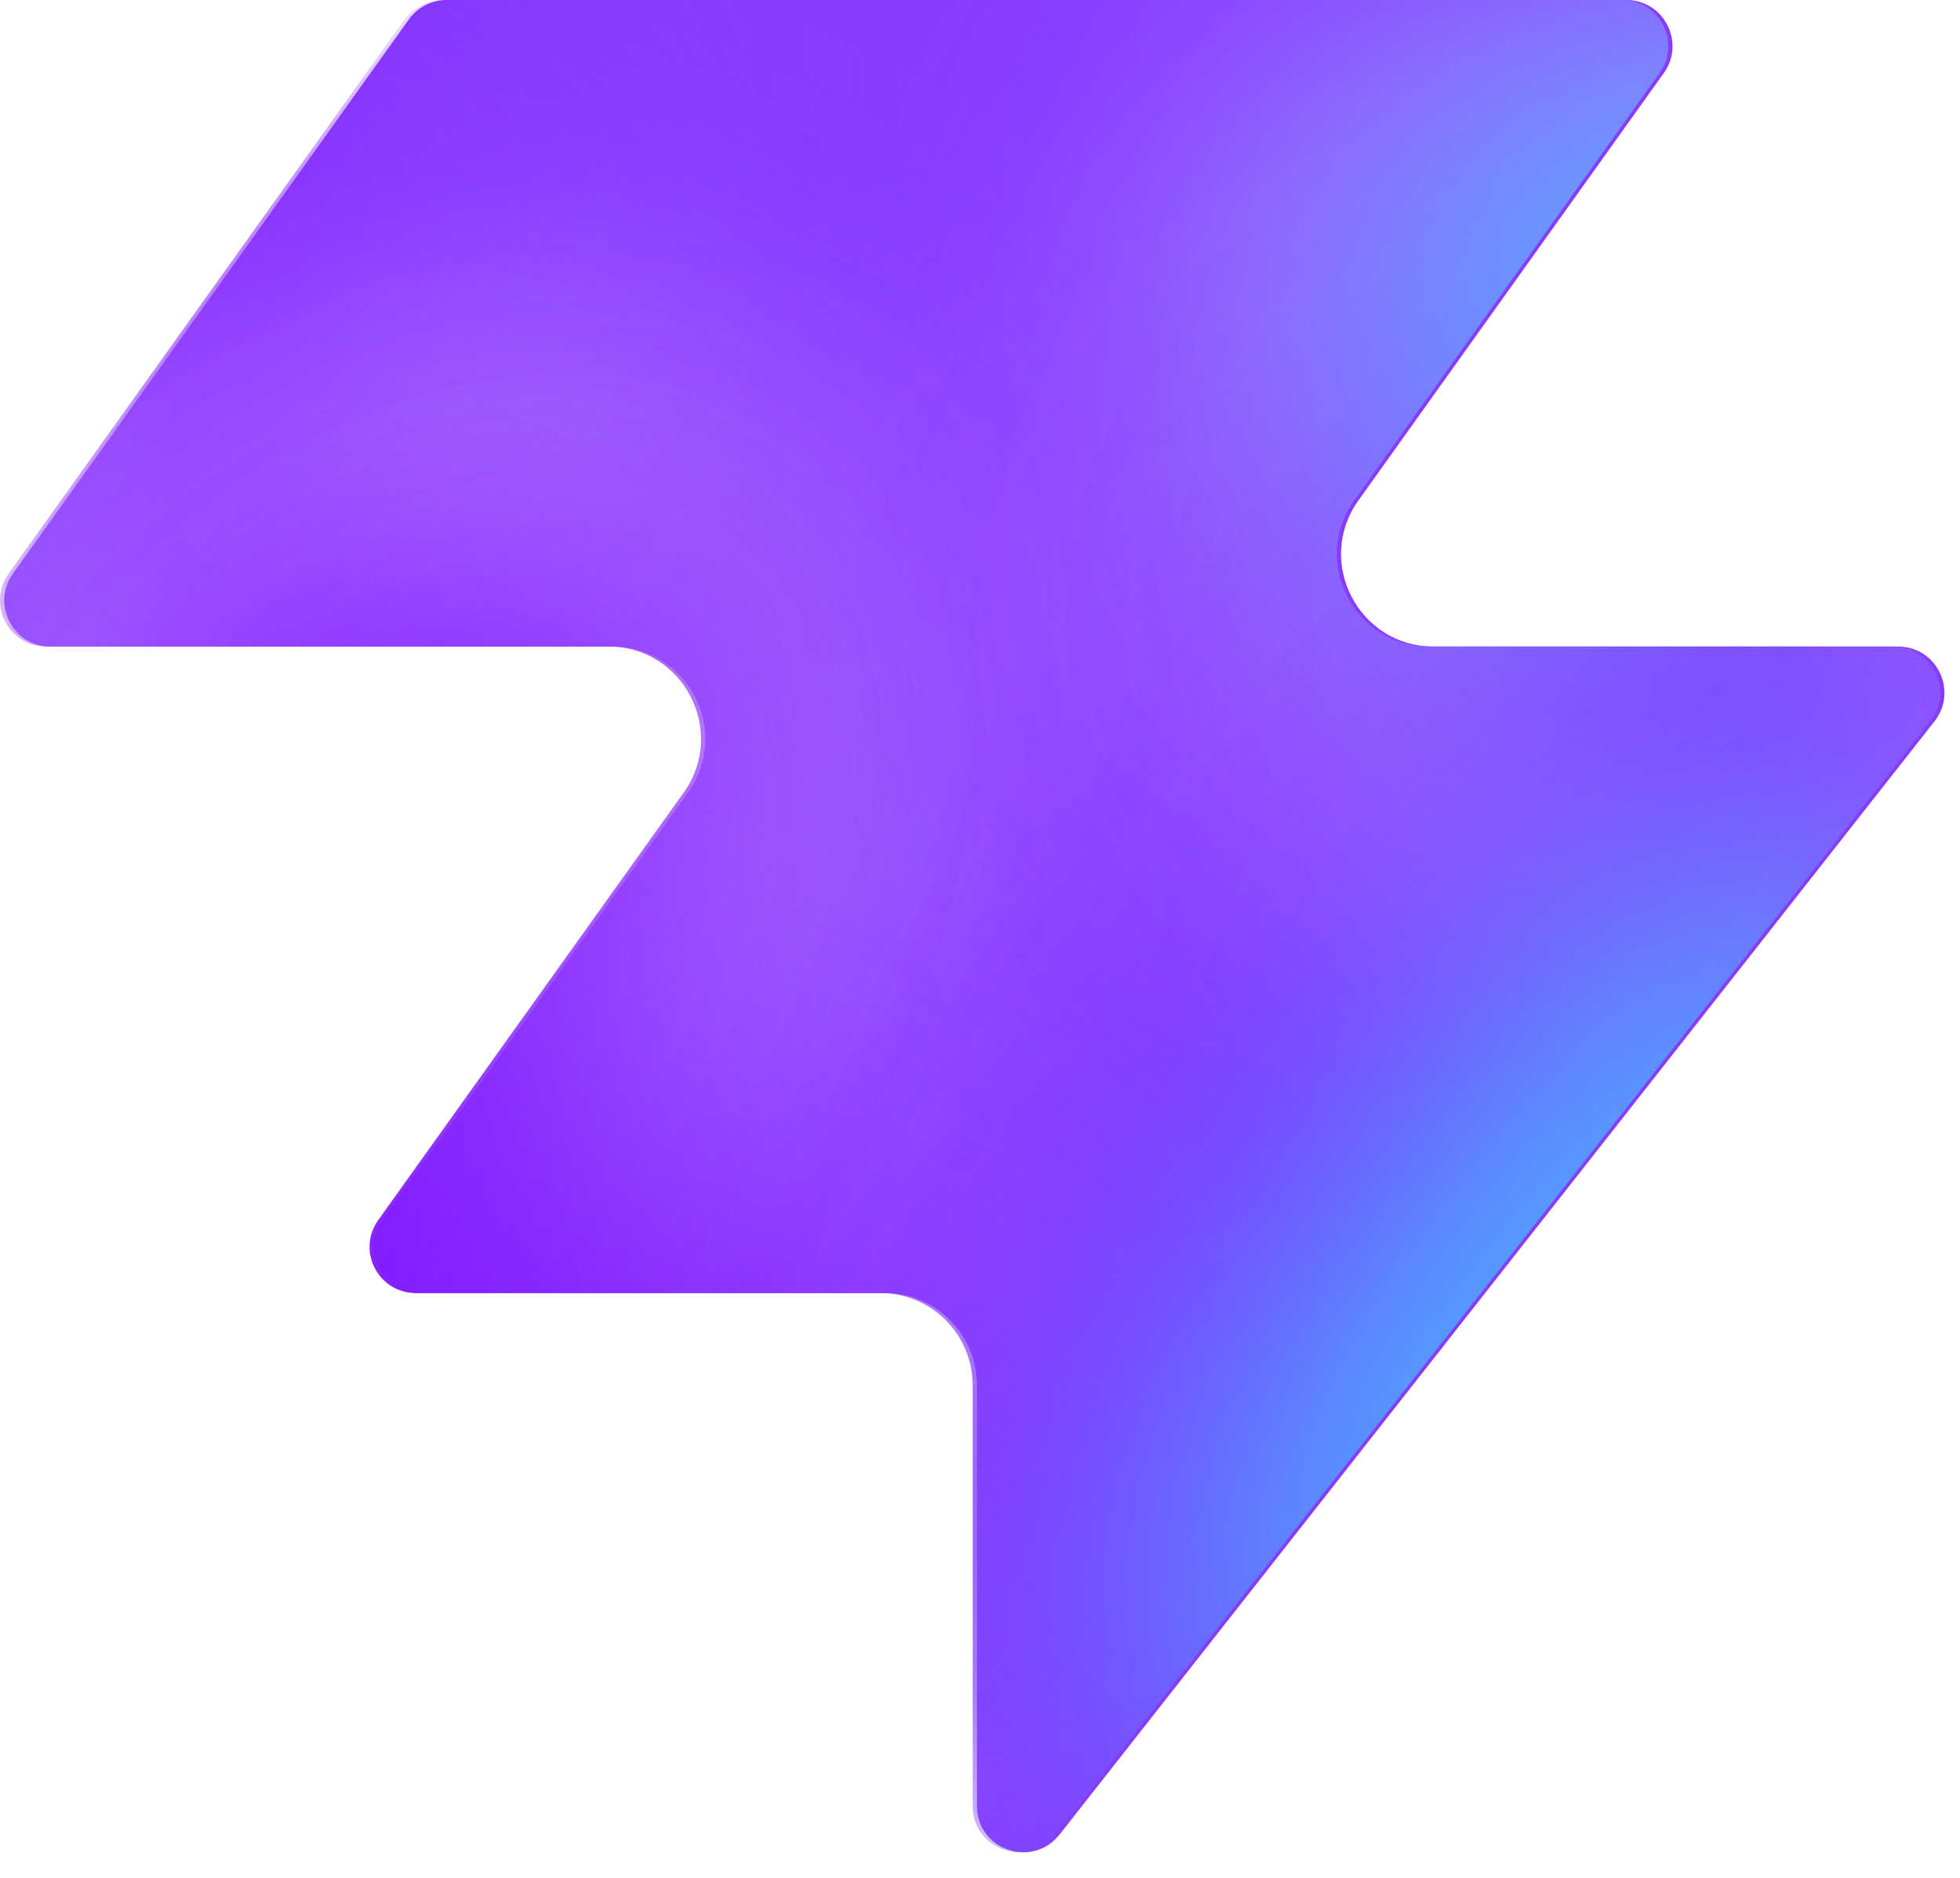
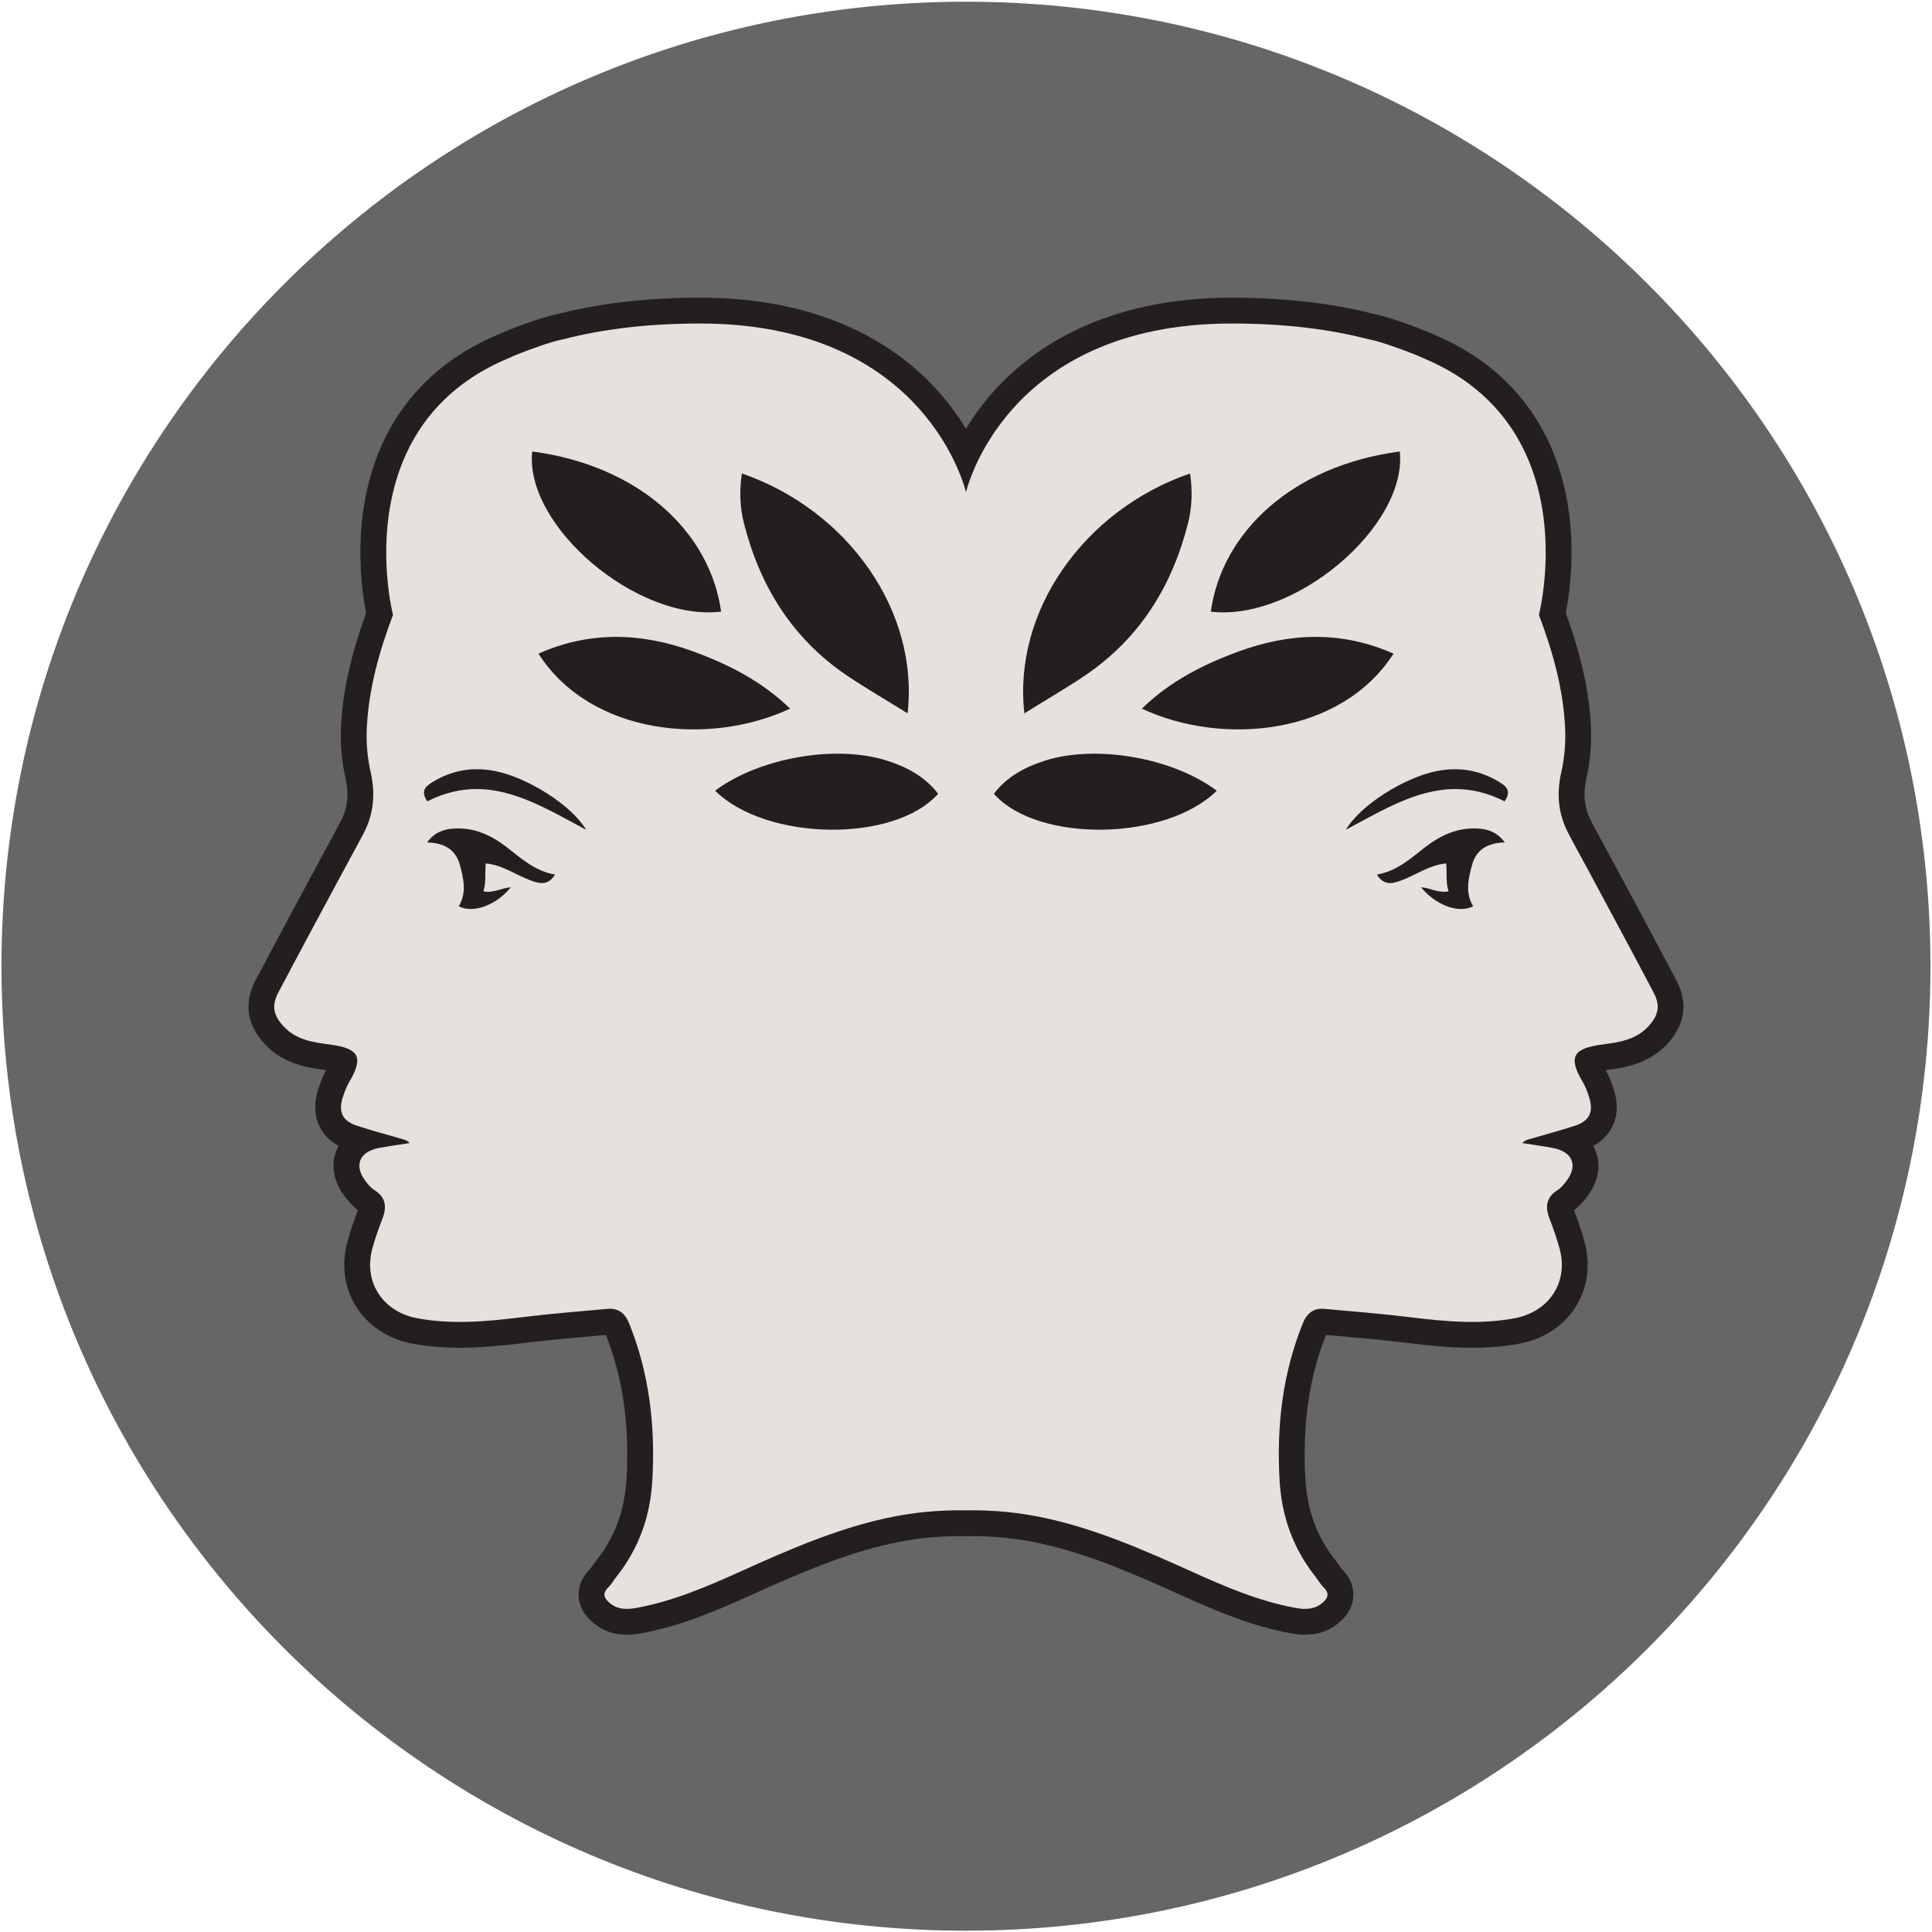
- <svg xmlns="http://www.w3.org/2000/svg" width="48" height="46" fill="none" viewBox="0 0 48 46">
-   <path fill="#863bff" d="M25.946 44.938c-.664.845-2.021.375-2.021-.698V33.937a2.26 2.26 0 0 0-2.262-2.262H10.287c-.92 0-1.456-1.04-.92-1.788l7.48-10.471c1.07-1.497 0-3.578-1.842-3.578H1.237c-.92 0-1.456-1.04-.92-1.788L10.013.474c.214-.297.556-.474.92-.474h28.894c.92 0 1.456 1.04.92 1.788l-7.48 10.471c-1.07 1.498 0 3.579 1.842 3.579h11.377c.943 0 1.473 1.088.89 1.83L25.947 44.94z" style="fill:#863bff;fill:color(display-p3 .525 .23 1);fill-opacity:1" />
-   <mask id="a" width="48" height="46" x="0" y="0" maskUnits="userSpaceOnUse" style="mask-type:alpha">
-     <path fill="#000" d="M25.842 44.938c-.664.844-2.021.375-2.021-.698V33.937a2.26 2.26 0 0 0-2.262-2.262H10.183c-.92 0-1.456-1.04-.92-1.788l7.48-10.471c1.07-1.498 0-3.579-1.842-3.579H1.133c-.92 0-1.456-1.04-.92-1.787L9.91.473c.214-.297.556-.474.92-.474h28.894c.92 0 1.456 1.04.92 1.788l-7.48 10.471c-1.07 1.498 0 3.578 1.842 3.578h11.377c.943 0 1.473 1.088.89 1.832L25.843 44.94z" style="fill:#000;fill-opacity:1" />
-   </mask>
-   <g mask="url(#a)">
-     <g filter="url(#b)">
-       <ellipse cx="5.508" cy="14.704" fill="#ede6ff" rx="5.508" ry="14.704" style="fill:#ede6ff;fill:color(display-p3 .927 .903 1);fill-opacity:1" transform="matrix(.00324 1 1 -.00324 -4.47 31.516)" />
-     </g>
-     <g filter="url(#c)">
-       <ellipse cx="10.399" cy="29.851" fill="#ede6ff" rx="10.399" ry="29.851" style="fill:#ede6ff;fill:color(display-p3 .927 .903 1);fill-opacity:1" transform="matrix(.00324 1 1 -.00324 -39.328 7.883)" />
-     </g>
-     <g filter="url(#d)">
-       <ellipse cx="5.508" cy="30.487" fill="#7e14ff" rx="5.508" ry="30.487" style="fill:#7e14ff;fill:color(display-p3 .492 .077 1);fill-opacity:1" transform="rotate(89.814 -25.913 -14.639)scale(1 -1)" />
-     </g>
-     <g filter="url(#e)">
-       <ellipse cx="5.508" cy="30.599" fill="#7e14ff" rx="5.508" ry="30.599" style="fill:#7e14ff;fill:color(display-p3 .492 .077 1);fill-opacity:1" transform="rotate(89.814 -32.644 -3.334)scale(1 -1)" />
-     </g>
-     <g filter="url(#f)">
-       <ellipse cx="5.508" cy="30.599" fill="#7e14ff" rx="5.508" ry="30.599" style="fill:#7e14ff;fill:color(display-p3 .492 .077 1);fill-opacity:1" transform="matrix(.00324 1 1 -.00324 -34.34 30.47)" />
-     </g>
-     <g filter="url(#g)">
-       <ellipse cx="14.072" cy="22.078" fill="#ede6ff" rx="14.072" ry="22.078" style="fill:#ede6ff;fill:color(display-p3 .927 .903 1);fill-opacity:1" transform="rotate(93.35 24.506 48.493)scale(-1 1)" />
-     </g>
-     <g filter="url(#h)">
-       <ellipse cx="3.47" cy="21.501" fill="#7e14ff" rx="3.47" ry="21.501" style="fill:#7e14ff;fill:color(display-p3 .492 .077 1);fill-opacity:1" transform="rotate(89.009 28.708 47.59)scale(-1 1)" />
-     </g>
-     <g filter="url(#i)">
-       <ellipse cx="3.47" cy="21.501" fill="#7e14ff" rx="3.47" ry="21.501" style="fill:#7e14ff;fill:color(display-p3 .492 .077 1);fill-opacity:1" transform="rotate(89.009 28.708 47.59)scale(-1 1)" />
-     </g>
-     <g filter="url(#j)">
-       <ellipse cx=".387" cy="8.972" fill="#7e14ff" rx="4.407" ry="29.108" style="fill:#7e14ff;fill:color(display-p3 .492 .077 1);fill-opacity:1" transform="rotate(39.51 .387 8.972)" />
-     </g>
-     <g filter="url(#k)">
-       <ellipse cx="47.523" cy="-6.092" fill="#7e14ff" rx="4.407" ry="29.108" style="fill:#7e14ff;fill:color(display-p3 .492 .077 1);fill-opacity:1" transform="rotate(37.892 47.523 -6.092)" />
-     </g>
-     <g filter="url(#l)">
-       <ellipse cx="41.412" cy="6.333" fill="#47bfff" rx="5.971" ry="9.665" style="fill:#47bfff;fill:color(display-p3 .28 .748 1);fill-opacity:1" transform="rotate(37.892 41.412 6.333)" />
-     </g>
-     <g filter="url(#m)">
-       <ellipse cx="-1.879" cy="38.332" fill="#7e14ff" rx="4.407" ry="29.108" style="fill:#7e14ff;fill:color(display-p3 .492 .077 1);fill-opacity:1" transform="rotate(37.892 -1.88 38.332)" />
-     </g>
-     <g filter="url(#n)">
-       <ellipse cx="-1.879" cy="38.332" fill="#7e14ff" rx="4.407" ry="29.108" style="fill:#7e14ff;fill:color(display-p3 .492 .077 1);fill-opacity:1" transform="rotate(37.892 -1.88 38.332)" />
-     </g>
-     <g filter="url(#o)">
-       <ellipse cx="35.651" cy="29.907" fill="#7e14ff" rx="4.407" ry="29.108" style="fill:#7e14ff;fill:color(display-p3 .492 .077 1);fill-opacity:1" transform="rotate(37.892 35.651 29.907)" />
-     </g>
-     <g filter="url(#p)">
-       <ellipse cx="38.418" cy="32.4" fill="#47bfff" rx="5.971" ry="15.297" style="fill:#47bfff;fill:color(display-p3 .28 .748 1);fill-opacity:1" transform="rotate(37.892 38.418 32.4)" />
+ <svg xmlns="http://www.w3.org/2000/svg" width="1791" height="1791" viewBox="0 0 1791 1791">
+   <g id="Group-copy">
+     <path id="Path" fill="#666666" stroke="none" d="M 1789.57 895.686 C 1789.57 1389.486 1389.267 1789.79 895.466 1789.79 C 401.668 1789.79 1.362 1389.486 1.362 895.686 C 1.362 401.886 401.668 1.582 895.466 1.582 C 1389.267 1.582 1789.57 401.886 1789.57 895.686 Z" />
+     <g id="Group">
+       <path id="path1" fill="#231f20" stroke="none" d="M 1554.255 909.215 C 1538.584 879.417 1522.407 849.299 1506.762 820.175 L 1493.798 796.027 C 1491.404 791.563 1488.976 787.121 1486.549 782.681 C 1482.621 775.497 1478.694 768.318 1474.946 761.089 C 1468.603 748.82 1467.28 736.015 1470.804 720.702 C 1474.167 705.847 1475.555 689.62 1474.82 673.748 C 1473.28 641.295 1465.852 607.623 1451.517 568.293 C 1456.709 542.319 1468.806 457.02 1422.436 385.765 C 1410.493 367.423 1395.473 351.312 1377.781 337.864 L 1377.608 337.693 L 1376.303 336.727 C 1362.615 326.555 1347.226 317.809 1330.56 310.723 C 1321.911 306.835 1312.796 303.221 1303.09 299.852 L 1302.799 299.764 C 1290.895 295.406 1281.144 292.5 1273.046 290.895 C 1234.177 280.977 1190.069 275.95 1141.928 275.95 C 1024.102 275.95 957.169 322.803 921.769 362.108 C 910.914 374.16 902.288 386.259 895.481 397.483 C 888.669 386.256 880.039 374.157 869.177 362.103 C 833.768 322.801 766.825 275.95 648.996 275.95 C 600.854 275.95 556.74 280.979 517.87 290.9 C 509.684 292.528 499.875 295.457 487.931 299.836 L 487.528 299.972 C 478.344 303.146 469.227 306.763 460.424 310.719 C 444.392 317.516 429.485 325.91 416.092 335.679 L 415.958 335.746 L 414.229 337.045 C 396.026 350.72 380.639 367.112 368.483 385.777 C 322.161 457.029 334.232 542.324 339.414 568.288 C 325.128 607.492 317.7 641.157 316.107 673.776 C 315.368 689.701 316.778 705.955 320.178 720.737 C 323.657 736.003 322.33 748.839 316.074 761.001 C 312.609 767.63 309.024 774.199 305.438 780.77 C 302.654 785.867 299.873 790.967 297.188 796.008 L 288.043 813.01 C 271.113 844.476 253.609 877.015 236.667 909.225 C 229.028 923.766 224.454 945.855 246.103 968.579 C 263.726 986.929 286.063 989.879 302.424 992.019 C 299.456 997.357 296.99 1003.327 294.734 1010.621 C 287.859 1032.788 295.365 1052.153 313.919 1062.272 C 312.837 1064.221 312.039 1066.053 311.458 1067.648 C 308.465 1075.835 305.779 1092.405 321.402 1111.423 L 321.791 1111.893 C 324.002 1114.586 327.19 1118.469 331.886 1121.863 C 328.112 1131.487 324.853 1141.153 322.177 1150.674 C 316.247 1172.029 319.04 1193.492 330.041 1211.107 C 341.324 1229.176 360.013 1241.443 382.708 1245.656 C 396.474 1248.182 410.764 1249.411 426.395 1249.411 C 446.596 1249.411 466.743 1247.296 485.544 1245.008 C 507.94 1242.248 530.985 1240.217 553.269 1238.257 L 561.708 1237.511 C 577.437 1277.325 583.689 1320.99 580.814 1370.939 C 579.164 1400.222 569.992 1424.981 552.697 1446.736 C 551.44 1448.341 550.258 1450.026 549.088 1451.719 C 548.386 1452.739 547.424 1454.133 546.893 1454.695 C 537.514 1464.005 536.034 1473.694 536.445 1480.183 C 537.06 1489.896 542.146 1498.491 551.493 1505.682 C 559.84 1512.148 569.789 1515.422 581.066 1515.422 C 585.318 1515.422 589.678 1514.983 594.76 1514.038 C 630.908 1507.357 663.378 1493.503 696.229 1478.677 C 741.68 1458.143 782.832 1440.374 826.253 1430.848 C 846.744 1426.319 868.058 1424.027 889.595 1424.027 C 891.422 1424.027 893.245 1424.041 895.068 1424.073 L 895.906 1424.073 C 897.731 1424.041 899.556 1424.027 901.383 1424.027 C 922.928 1424.027 944.219 1426.319 964.711 1430.853 C 1008.143 1440.374 1049.299 1458.143 1094.756 1478.682 C 1127.61 1493.508 1160.088 1507.371 1196.142 1514.033 C 1201.249 1514.983 1205.608 1515.422 1209.863 1515.422 C 1221.115 1515.422 1231.062 1512.162 1239.41 1505.738 C 1248.84 1498.486 1253.924 1489.882 1254.52 1480.151 C 1254.921 1473.648 1253.415 1463.939 1243.906 1454.573 C 1243.507 1454.138 1242.547 1452.744 1241.843 1451.724 C 1240.673 1450.03 1239.491 1448.341 1238.167 1446.661 C 1220.938 1424.934 1211.761 1400.166 1210.113 1370.911 C 1207.24 1320.976 1213.492 1277.309 1229.219 1237.511 L 1237.841 1238.273 C 1260.09 1240.229 1283.095 1242.255 1305.468 1245.013 C 1324.232 1247.296 1344.378 1249.411 1364.57 1249.411 C 1364.573 1249.411 1364.573 1249.411 1364.574 1249.411 C 1380.199 1249.411 1394.478 1248.182 1408.266 1245.647 C 1430.95 1241.436 1449.657 1229.15 1460.941 1211.049 C 1471.929 1193.427 1474.696 1171.973 1468.729 1150.597 C 1466.117 1141.314 1462.886 1131.677 1459.092 1121.873 C 1463.734 1118.528 1466.943 1114.623 1469.162 1111.922 L 1469.622 1111.362 C 1485.172 1092.363 1482.466 1075.805 1479.469 1067.627 C 1478.887 1066.036 1478.092 1064.209 1477.007 1062.268 C 1495.57 1052.141 1503.071 1032.807 1496.258 1010.829 C 1494.177 1003.896 1491.605 997.617 1488.539 992.021 C 1504.89 989.883 1527.264 986.94 1544.889 968.511 C 1566.475 945.855 1561.901 923.766 1554.255 909.215 Z" />
+       <path id="path2" fill="#e5e2de" stroke="none" d="M 1533.056 920.367 C 1513.173 882.567 1492.86 844.959 1472.69 807.35 C 1466.367 795.565 1459.804 783.923 1453.67 772.09 C 1444.329 754.028 1442.844 735.392 1447.442 715.414 C 1450.412 702.287 1451.515 688.298 1450.892 674.884 C 1449.167 638.569 1439.393 603.835 1426.603 570.011 C 1426.603 570.011 1451.466 474.29 1402.359 398.834 C 1392.348 383.456 1379.317 368.939 1362.308 356.196 C 1362.214 356.148 1362.117 356.052 1362.021 355.956 C 1350.284 347.237 1336.677 339.332 1320.963 332.672 C 1313.203 329.175 1304.723 325.773 1295.619 322.612 C 1295.477 322.564 1295.285 322.516 1295.141 322.468 C 1283.548 318.204 1274.588 315.569 1267.785 314.276 C 1234.059 305.604 1192.616 299.903 1141.928 299.903 C 930.893 299.903 895.487 456.372 895.487 456.372 C 895.487 456.372 860.036 299.903 648.998 299.903 C 598.311 299.903 556.87 305.604 523.142 314.276 C 516.387 315.569 507.38 318.204 495.786 322.468 C 495.643 322.516 495.499 322.564 495.355 322.612 C 486.205 325.773 477.772 329.175 470.011 332.672 C 454.249 339.332 440.691 347.237 428.954 355.956 C 428.81 356.052 428.714 356.148 428.619 356.196 C 411.659 368.939 398.579 383.456 388.567 398.834 C 339.509 474.29 364.326 570.011 364.326 570.011 C 351.533 603.835 341.808 638.569 340.036 674.884 C 339.414 688.298 340.514 702.287 343.534 715.414 C 348.085 735.392 346.6 754.028 337.306 772.09 C 331.125 783.923 324.562 795.565 318.285 807.35 C 298.069 844.959 277.754 882.567 257.873 920.367 C 251.405 932.68 253.704 941.83 263.382 951.986 C 274.975 964.059 290.211 966.263 305.59 968.276 C 332.179 971.725 337.593 979.486 324.035 1002.482 C 321.256 1007.177 319.244 1012.447 317.614 1017.717 C 313.543 1030.844 317.614 1039.228 330.694 1043.492 C 345.019 1048.187 359.631 1052.068 374.1 1056.284 C 376.015 1056.858 377.835 1057.577 379.801 1059.637 C 370.458 1061.122 361.018 1062.416 351.725 1064.093 C 332.515 1067.638 327.532 1081.148 339.892 1096.191 C 341.904 1098.635 344.012 1101.317 346.646 1102.947 C 357.667 1109.654 358.815 1118.708 354.457 1129.919 C 350.96 1138.782 347.845 1147.885 345.259 1157.083 C 336.49 1188.655 355.031 1216.155 387.033 1222.095 C 419.132 1227.988 450.752 1225.113 482.612 1221.233 C 509.441 1217.927 536.364 1215.723 563.242 1213.328 C 573.256 1212.417 579.483 1217.544 583.219 1226.79 C 602.095 1273.597 607.606 1322.32 604.732 1372.288 C 602.862 1405.441 592.323 1435.384 571.53 1461.542 C 568.896 1464.896 566.788 1468.776 563.769 1471.698 C 557.35 1478.07 560.99 1482.766 566.163 1486.742 C 573.398 1492.347 581.927 1492.06 590.407 1490.479 C 624.135 1484.251 655.37 1470.836 686.366 1456.847 C 730.059 1437.109 773.943 1417.802 821.087 1407.453 C 846.046 1401.944 870.814 1399.692 895.487 1400.123 C 920.161 1399.692 944.929 1401.944 969.842 1407.453 C 1017.032 1417.802 1060.917 1437.109 1104.609 1456.847 C 1135.605 1470.836 1166.794 1484.251 1200.522 1490.479 C 1209 1492.06 1217.529 1492.347 1224.812 1486.742 C 1229.986 1482.766 1233.626 1478.07 1227.158 1471.698 C 1224.141 1468.776 1222.033 1464.896 1219.398 1461.542 C 1198.652 1435.384 1188.065 1405.441 1186.197 1372.288 C 1183.323 1322.32 1188.832 1273.597 1207.708 1226.79 C 1211.445 1217.544 1217.673 1212.417 1227.685 1213.328 C 1254.563 1215.723 1281.534 1217.927 1308.365 1221.233 C 1340.224 1225.113 1371.844 1227.988 1403.893 1222.095 C 1435.896 1216.155 1454.485 1188.655 1445.67 1157.083 C 1443.082 1147.885 1439.969 1138.782 1436.521 1129.919 C 1432.112 1118.708 1433.308 1109.654 1444.329 1102.947 C 1446.964 1101.317 1449.072 1098.635 1451.084 1096.191 C 1463.396 1081.148 1458.414 1067.638 1439.202 1064.093 C 1429.909 1062.416 1420.517 1061.122 1411.128 1059.637 C 1413.091 1057.577 1414.912 1056.858 1416.829 1056.284 C 1431.298 1052.068 1445.91 1048.187 1460.235 1043.492 C 1473.313 1039.228 1477.386 1030.844 1473.313 1017.717 C 1471.732 1012.447 1469.673 1007.177 1466.941 1002.482 C 1453.336 979.486 1458.75 971.725 1485.385 968.276 C 1500.764 966.263 1515.999 964.059 1527.547 951.986 C 1537.223 941.83 1539.524 932.68 1533.056 920.367 Z M 687.709 438.886 C 786.449 473.045 852.083 566.849 841.353 661.277 C 821.516 648.917 802.976 638.233 785.251 626.304 C 734.419 591.954 704.284 543.279 689.528 484.542 C 685.746 469.643 685.457 454.36 687.709 438.886 Z M 493.342 418.525 C 592.227 431.604 658.101 492.639 668.497 566.993 C 590.742 576.384 486.157 487.753 493.342 418.525 Z M 492.529 816.405 C 485.534 813.866 478.875 810.225 472.072 807.063 C 465.219 803.853 458.178 801.122 450.321 800.404 C 449.796 804.955 449.985 809.267 449.891 813.579 C 449.796 817.842 449.507 822.058 448.071 826.274 C 457.604 828.143 465.219 823.065 473.557 822.49 C 473.557 822.49 473.557 822.49 473.557 822.538 C 463.401 835.042 448.644 842.659 436.331 842.659 C 432.307 842.659 428.523 841.845 425.266 840.12 C 432.834 827.664 429.768 814.681 426.32 801.841 C 422.293 786.989 411.181 781.384 395.993 780.953 C 395.945 780.953 395.945 780.953 395.945 780.905 C 402.797 771.659 411.085 768.64 420.857 768.065 C 439.686 766.964 455.543 774.294 469.819 785.408 C 483.331 795.9 496.026 807.542 514.471 810.752 C 514.518 810.752 514.518 810.752 514.518 810.8 C 508.099 821.005 500.386 819.28 492.529 816.405 Z M 441.794 731.463 C 427.229 731.463 412.09 734.769 396.136 742.866 C 389.046 732.517 395.513 728.349 401.167 724.9 C 419.036 713.977 438.057 710.671 458.994 714.791 C 473.652 717.666 491.284 725.427 506.949 735.392 C 522.615 745.309 536.364 757.478 543.312 769.215 C 509.92 751.393 477.532 731.463 441.794 731.463 Z M 499.141 605.943 C 547.145 584.624 594.909 586.54 642.339 603.787 C 675.156 615.764 706.249 631.43 732.407 656.918 C 658.101 691.747 548.054 681.974 499.141 605.943 Z M 662.939 732.996 C 703.757 702.431 774.806 689.974 822.33 705.161 C 840.824 711.054 857.496 720.013 869.665 735.823 C 829.135 781.576 710.369 779.851 662.939 732.996 Z M 1297.633 418.525 C 1304.77 487.753 1200.235 576.384 1122.432 566.993 C 1132.875 492.639 1198.748 431.604 1297.633 418.525 Z M 1103.22 438.886 C 1105.47 454.36 1105.183 469.643 1101.448 484.542 C 1086.692 543.279 1056.508 591.954 1005.678 626.304 C 988 638.233 969.457 648.917 949.625 661.277 C 938.844 566.849 1004.479 473.045 1103.22 438.886 Z M 921.311 735.823 C 933.432 720.013 950.152 711.054 968.597 705.161 C 1016.123 689.974 1087.219 702.431 1127.988 732.996 C 1080.56 779.851 961.793 781.576 921.311 735.823 Z M 1058.52 656.918 C 1084.726 631.43 1115.82 615.764 1148.589 603.787 C 1196.018 586.54 1243.784 584.624 1291.835 605.943 C 1242.921 681.974 1132.826 691.747 1058.52 656.918 Z M 1394.935 780.953 C 1379.748 781.384 1368.633 786.989 1364.609 801.841 C 1361.159 814.681 1358.093 827.664 1365.663 840.12 C 1362.406 841.845 1358.62 842.659 1354.595 842.659 C 1342.282 842.659 1327.528 835.042 1317.37 822.538 C 1317.37 822.49 1317.37 822.49 1317.37 822.49 C 1325.707 823.065 1333.324 828.143 1342.858 826.274 C 1341.42 822.058 1341.133 817.842 1341.037 813.579 C 1340.942 809.267 1341.133 804.955 1340.606 800.404 C 1332.749 801.122 1325.707 803.853 1318.855 807.063 C 1312.054 810.225 1305.393 813.866 1298.398 816.405 C 1290.541 819.28 1282.828 821.005 1276.409 810.8 C 1276.409 810.752 1276.409 810.752 1276.456 810.752 C 1294.901 807.542 1307.596 795.9 1321.107 785.408 C 1335.383 774.294 1351.242 766.964 1370.07 768.065 C 1379.844 768.64 1388.132 771.659 1394.982 780.905 C 1394.982 780.953 1394.982 780.953 1394.935 780.953 Z M 1394.791 742.866 C 1378.838 734.769 1363.698 731.463 1349.135 731.463 C 1313.395 731.463 1281.007 751.393 1247.617 769.215 C 1254.563 757.478 1268.312 745.309 1283.978 735.392 C 1299.645 725.427 1317.274 717.666 1331.935 714.791 C 1352.87 710.671 1371.891 713.977 1389.762 724.9 C 1395.414 728.349 1401.881 732.517 1394.791 742.866 Z" />
    </g>
  </g>
-   <defs>
-     <filter id="b" width="60.045" height="41.654" x="-19.77" y="16.149" color-interpolation-filters="sRGB" filterUnits="userSpaceOnUse">
-       <feFlood flood-opacity="0" result="BackgroundImageFix" />
-       <feBlend in="SourceGraphic" in2="BackgroundImageFix" result="shape" />
-       <feGaussianBlur result="effect1_foregroundBlur_2002_17158" stdDeviation="7.659" />
-     </filter>
-     <filter id="c" width="90.34" height="51.437" x="-54.613" y="-7.533" color-interpolation-filters="sRGB" filterUnits="userSpaceOnUse">
-       <feFlood flood-opacity="0" result="BackgroundImageFix" />
-       <feBlend in="SourceGraphic" in2="BackgroundImageFix" result="shape" />
-       <feGaussianBlur result="effect1_foregroundBlur_2002_17158" stdDeviation="7.659" />
-     </filter>
-     <filter id="d" width="79.355" height="29.4" x="-49.64" y="2.03" color-interpolation-filters="sRGB" filterUnits="userSpaceOnUse">
-       <feFlood flood-opacity="0" result="BackgroundImageFix" />
-       <feBlend in="SourceGraphic" in2="BackgroundImageFix" result="shape" />
-       <feGaussianBlur result="effect1_foregroundBlur_2002_17158" stdDeviation="4.596" />
-     </filter>
-     <filter id="e" width="79.579" height="29.4" x="-45.045" y="20.029" color-interpolation-filters="sRGB" filterUnits="userSpaceOnUse">
-       <feFlood flood-opacity="0" result="BackgroundImageFix" />
-       <feBlend in="SourceGraphic" in2="BackgroundImageFix" result="shape" />
-       <feGaussianBlur result="effect1_foregroundBlur_2002_17158" stdDeviation="4.596" />
-     </filter>
-     <filter id="f" width="79.579" height="29.4" x="-43.513" y="21.178" color-interpolation-filters="sRGB" filterUnits="userSpaceOnUse">
-       <feFlood flood-opacity="0" result="BackgroundImageFix" />
-       <feBlend in="SourceGraphic" in2="BackgroundImageFix" result="shape" />
-       <feGaussianBlur result="effect1_foregroundBlur_2002_17158" stdDeviation="4.596" />
-     </filter>
-     <filter id="g" width="74.749" height="58.852" x="15.756" y="-17.901" color-interpolation-filters="sRGB" filterUnits="userSpaceOnUse">
-       <feFlood flood-opacity="0" result="BackgroundImageFix" />
-       <feBlend in="SourceGraphic" in2="BackgroundImageFix" result="shape" />
-       <feGaussianBlur result="effect1_foregroundBlur_2002_17158" stdDeviation="7.659" />
-     </filter>
-     <filter id="h" width="61.377" height="25.362" x="23.548" y="2.284" color-interpolation-filters="sRGB" filterUnits="userSpaceOnUse">
-       <feFlood flood-opacity="0" result="BackgroundImageFix" />
-       <feBlend in="SourceGraphic" in2="BackgroundImageFix" result="shape" />
-       <feGaussianBlur result="effect1_foregroundBlur_2002_17158" stdDeviation="4.596" />
-     </filter>
-     <filter id="i" width="61.377" height="25.362" x="23.548" y="2.284" color-interpolation-filters="sRGB" filterUnits="userSpaceOnUse">
-       <feFlood flood-opacity="0" result="BackgroundImageFix" />
-       <feBlend in="SourceGraphic" in2="BackgroundImageFix" result="shape" />
-       <feGaussianBlur result="effect1_foregroundBlur_2002_17158" stdDeviation="4.596" />
-     </filter>
-     <filter id="j" width="56.045" height="63.649" x="-27.636" y="-22.853" color-interpolation-filters="sRGB" filterUnits="userSpaceOnUse">
-       <feFlood flood-opacity="0" result="BackgroundImageFix" />
-       <feBlend in="SourceGraphic" in2="BackgroundImageFix" result="shape" />
-       <feGaussianBlur result="effect1_foregroundBlur_2002_17158" stdDeviation="4.596" />
-     </filter>
-     <filter id="k" width="54.814" height="64.646" x="20.116" y="-38.415" color-interpolation-filters="sRGB" filterUnits="userSpaceOnUse">
-       <feFlood flood-opacity="0" result="BackgroundImageFix" />
-       <feBlend in="SourceGraphic" in2="BackgroundImageFix" result="shape" />
-       <feGaussianBlur result="effect1_foregroundBlur_2002_17158" stdDeviation="4.596" />
-     </filter>
-     <filter id="l" width="33.541" height="35.313" x="24.641" y="-11.323" color-interpolation-filters="sRGB" filterUnits="userSpaceOnUse">
-       <feFlood flood-opacity="0" result="BackgroundImageFix" />
-       <feBlend in="SourceGraphic" in2="BackgroundImageFix" result="shape" />
-       <feGaussianBlur result="effect1_foregroundBlur_2002_17158" stdDeviation="4.596" />
-     </filter>
-     <filter id="m" width="54.814" height="64.646" x="-29.286" y="6.009" color-interpolation-filters="sRGB" filterUnits="userSpaceOnUse">
-       <feFlood flood-opacity="0" result="BackgroundImageFix" />
-       <feBlend in="SourceGraphic" in2="BackgroundImageFix" result="shape" />
-       <feGaussianBlur result="effect1_foregroundBlur_2002_17158" stdDeviation="4.596" />
-     </filter>
-     <filter id="n" width="54.814" height="64.646" x="-29.286" y="6.009" color-interpolation-filters="sRGB" filterUnits="userSpaceOnUse">
-       <feFlood flood-opacity="0" result="BackgroundImageFix" />
-       <feBlend in="SourceGraphic" in2="BackgroundImageFix" result="shape" />
-       <feGaussianBlur result="effect1_foregroundBlur_2002_17158" stdDeviation="4.596" />
-     </filter>
-     <filter id="o" width="54.814" height="64.646" x="8.244" y="-2.416" color-interpolation-filters="sRGB" filterUnits="userSpaceOnUse">
-       <feFlood flood-opacity="0" result="BackgroundImageFix" />
-       <feBlend in="SourceGraphic" in2="BackgroundImageFix" result="shape" />
-       <feGaussianBlur result="effect1_foregroundBlur_2002_17158" stdDeviation="4.596" />
-     </filter>
-     <filter id="p" width="39.409" height="43.623" x="18.713" y="10.588" color-interpolation-filters="sRGB" filterUnits="userSpaceOnUse">
-       <feFlood flood-opacity="0" result="BackgroundImageFix" />
-       <feBlend in="SourceGraphic" in2="BackgroundImageFix" result="shape" />
-       <feGaussianBlur result="effect1_foregroundBlur_2002_17158" stdDeviation="4.596" />
-     </filter>
-   </defs>
</svg>
